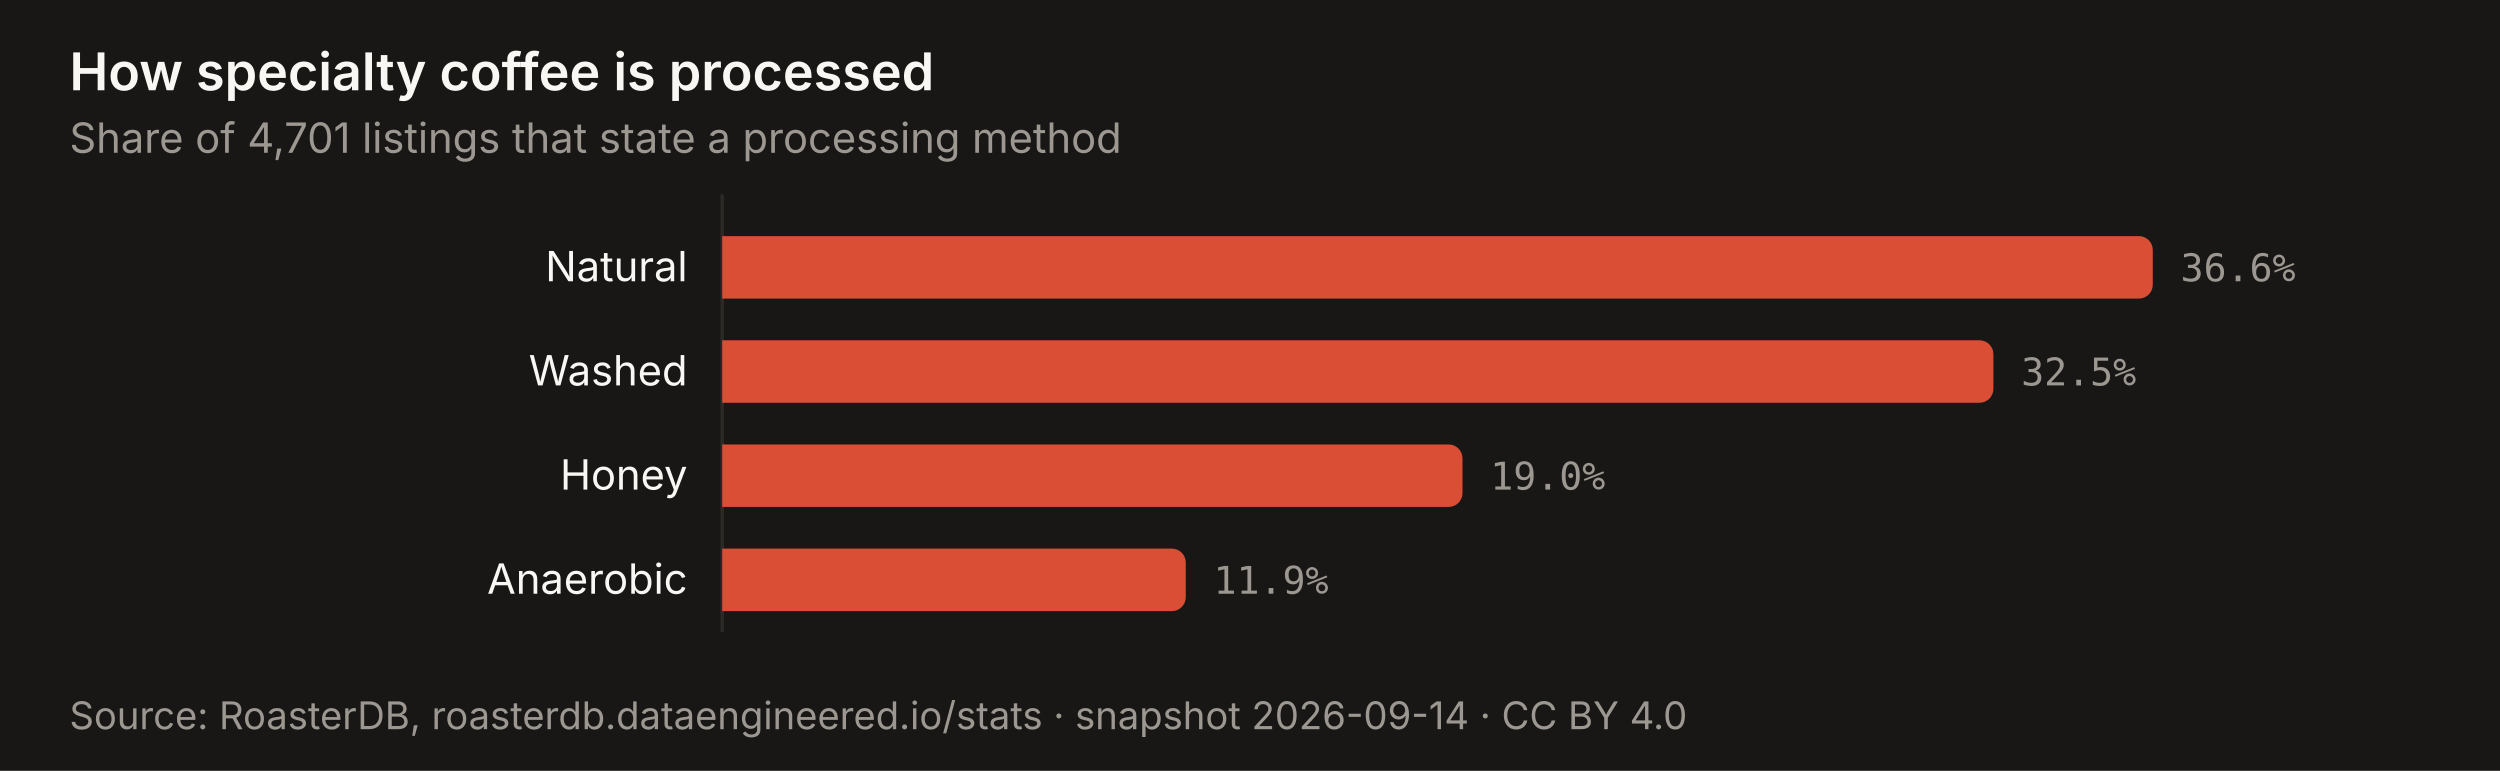
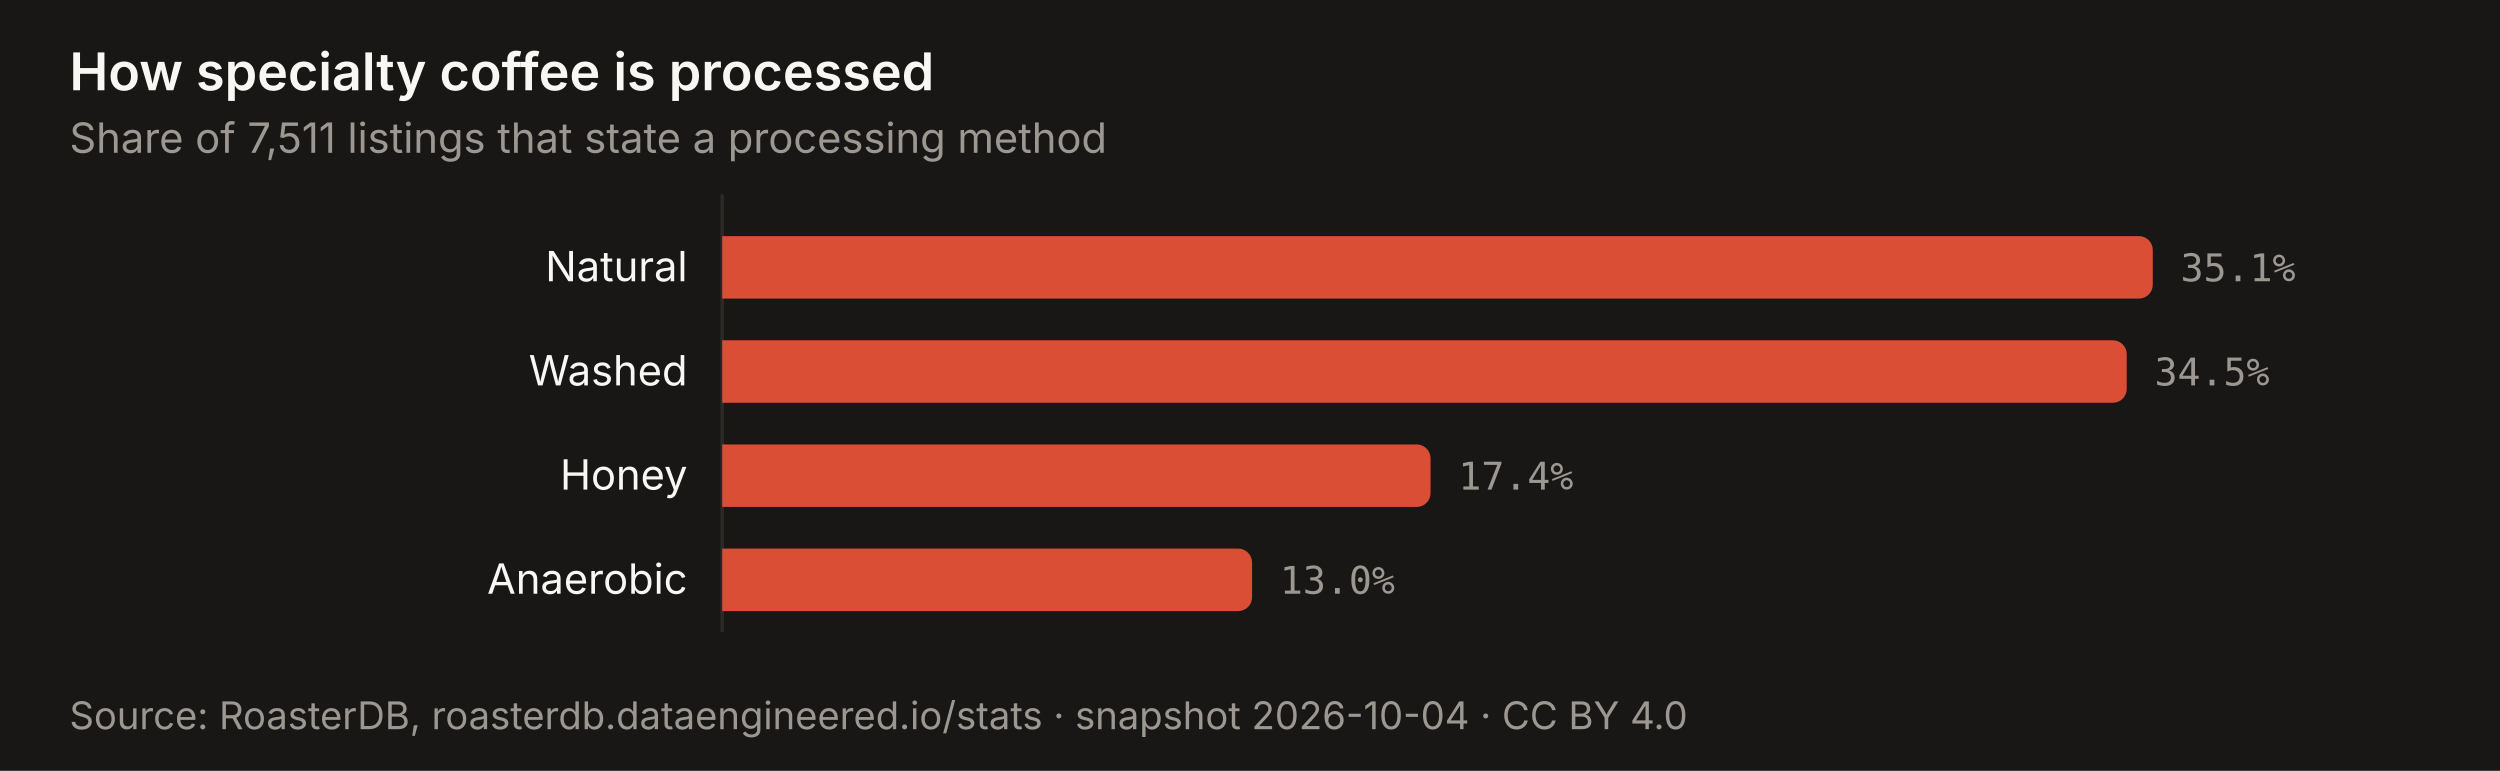
<svg xmlns="http://www.w3.org/2000/svg" viewBox="0 0 720 222" width="720" height="222" role="img" aria-labelledby="t-process d-process" font-family="'Outfit', 'Inter', system-ui, -apple-system, 'Segoe UI', sans-serif" font-size="12">
  <rect width="720" height="222" fill="#181715" />
  <text x="20" y="26" font-size="15" font-weight="600" fill="#f8f7f4">How specialty coffee is processed</text>
-   <text x="20" y="44" font-size="12" fill="#9c9891">Share of 4,701 listings that state a processing method</text>
+   <text x="20" y="44" font-size="12" fill="#9c9891">Share of 7,511 listings that state a processing method</text>
  <line x1="208" y1="56" x2="208" y2="182" stroke="#2c2a27" stroke-width="1" />
  <g>
    <rect x="0" y="62" width="720" height="30" fill="transparent" />
    <path d="M208 68.0 h408.0 a4 4 0 0 1 4 4 v10 a4 4 0 0 1 -4 4 h-408.0 z" fill="#d94e34" />
    <text x="198" y="81.0" text-anchor="end" fill="#f8f7f4">Natural</text>
-     <text x="628.0" y="81.0" fill="#9c9891" font-family="'JetBrains Mono', ui-monospace, Menlo, Consolas, monospace" font-size="11">36.6%</text>
+     <text x="628.0" y="81.0" fill="#9c9891" font-family="'JetBrains Mono', ui-monospace, Menlo, Consolas, monospace" font-size="11">35.1%</text>
  </g>
  <g>
    <rect x="0" y="92" width="720" height="30" fill="transparent" />
-     <path d="M208 98.0 h362.1 a4 4 0 0 1 4 4 v10 a4 4 0 0 1 -4 4 h-362.1 z" fill="#d94e34" />
+     <path d="M208 98.0 h400.5 a4 4 0 0 1 4 4 v10 a4 4 0 0 1 -4 4 h-400.5 z" fill="#d94e34" />
    <text x="198" y="111.0" text-anchor="end" fill="#f8f7f4">Washed</text>
-     <text x="582.1" y="111.0" fill="#9c9891" font-family="'JetBrains Mono', ui-monospace, Menlo, Consolas, monospace" font-size="11">32.5%</text>
+     <text x="620.5" y="111.0" fill="#9c9891" font-family="'JetBrains Mono', ui-monospace, Menlo, Consolas, monospace" font-size="11">34.5%</text>
  </g>
  <g>
    <rect x="0" y="122" width="720" height="30" fill="transparent" />
-     <path d="M208 128.0 h209.2 a4 4 0 0 1 4 4 v10 a4 4 0 0 1 -4 4 h-209.2 z" fill="#d94e34" />
+     <path d="M208 128.0 h200.0 a4 4 0 0 1 4 4 v10 a4 4 0 0 1 -4 4 h-200.0 z" fill="#d94e34" />
    <text x="198" y="141.0" text-anchor="end" fill="#f8f7f4">Honey</text>
-     <text x="429.2" y="141.0" fill="#9c9891" font-family="'JetBrains Mono', ui-monospace, Menlo, Consolas, monospace" font-size="11">19.0%</text>
+     <text x="420.0" y="141.0" fill="#9c9891" font-family="'JetBrains Mono', ui-monospace, Menlo, Consolas, monospace" font-size="11">17.4%</text>
  </g>
  <g>
    <rect x="0" y="152" width="720" height="30" fill="transparent" />
-     <path d="M208 158.0 h129.5 a4 4 0 0 1 4 4 v10 a4 4 0 0 1 -4 4 h-129.5 z" fill="#d94e34" />
+     <path d="M208 158.0 h148.6 a4 4 0 0 1 4 4 v10 a4 4 0 0 1 -4 4 h-148.6 z" fill="#d94e34" />
    <text x="198" y="171.0" text-anchor="end" fill="#f8f7f4">Anaerobic</text>
-     <text x="349.5" y="171.0" fill="#9c9891" font-family="'JetBrains Mono', ui-monospace, Menlo, Consolas, monospace" font-size="11">11.9%</text>
+     <text x="368.6" y="171.0" fill="#9c9891" font-family="'JetBrains Mono', ui-monospace, Menlo, Consolas, monospace" font-size="11">13.0%</text>
  </g>
-   <text x="20" y="210" font-size="11" fill="#9c9891">Source: RoasterDB, roasterdb.dataengineered.io/stats · snapshot 2026-09-14 · CC BY 4.0</text>
+   <text x="20" y="210" font-size="11" fill="#9c9891">Source: RoasterDB, roasterdb.dataengineered.io/stats · snapshot 2026-10-04 · CC BY 4.0</text>
</svg>
